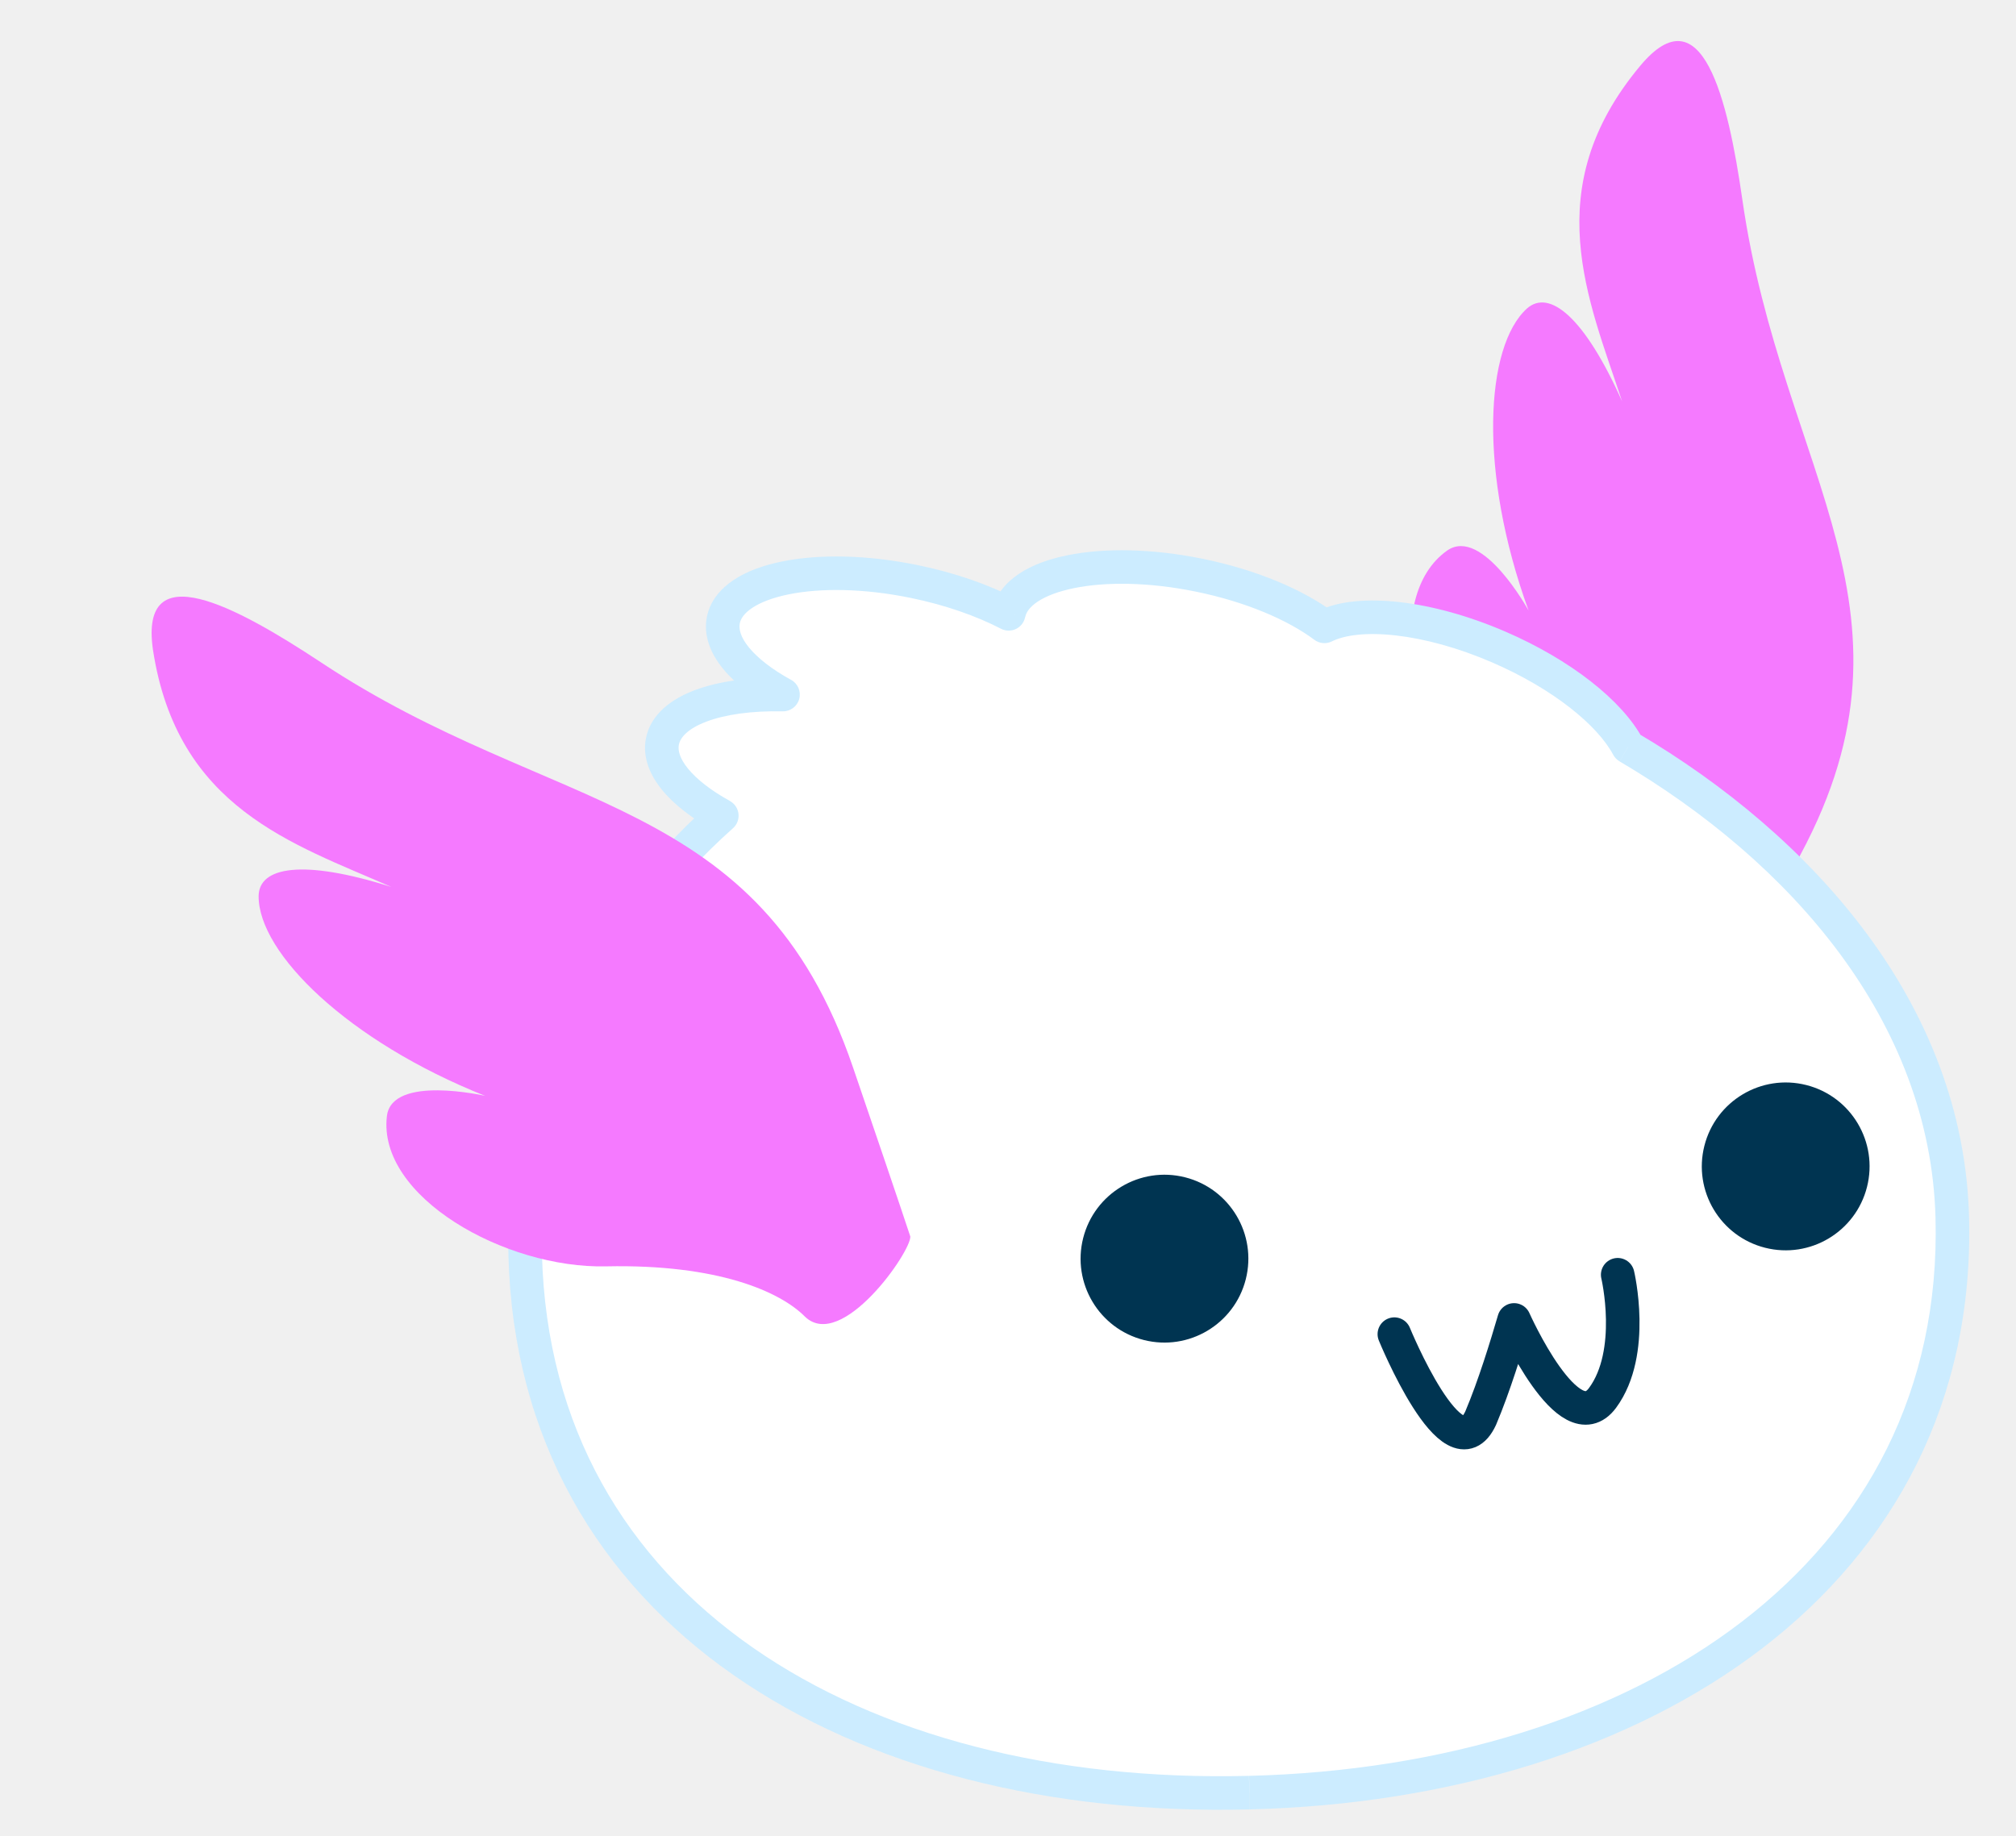
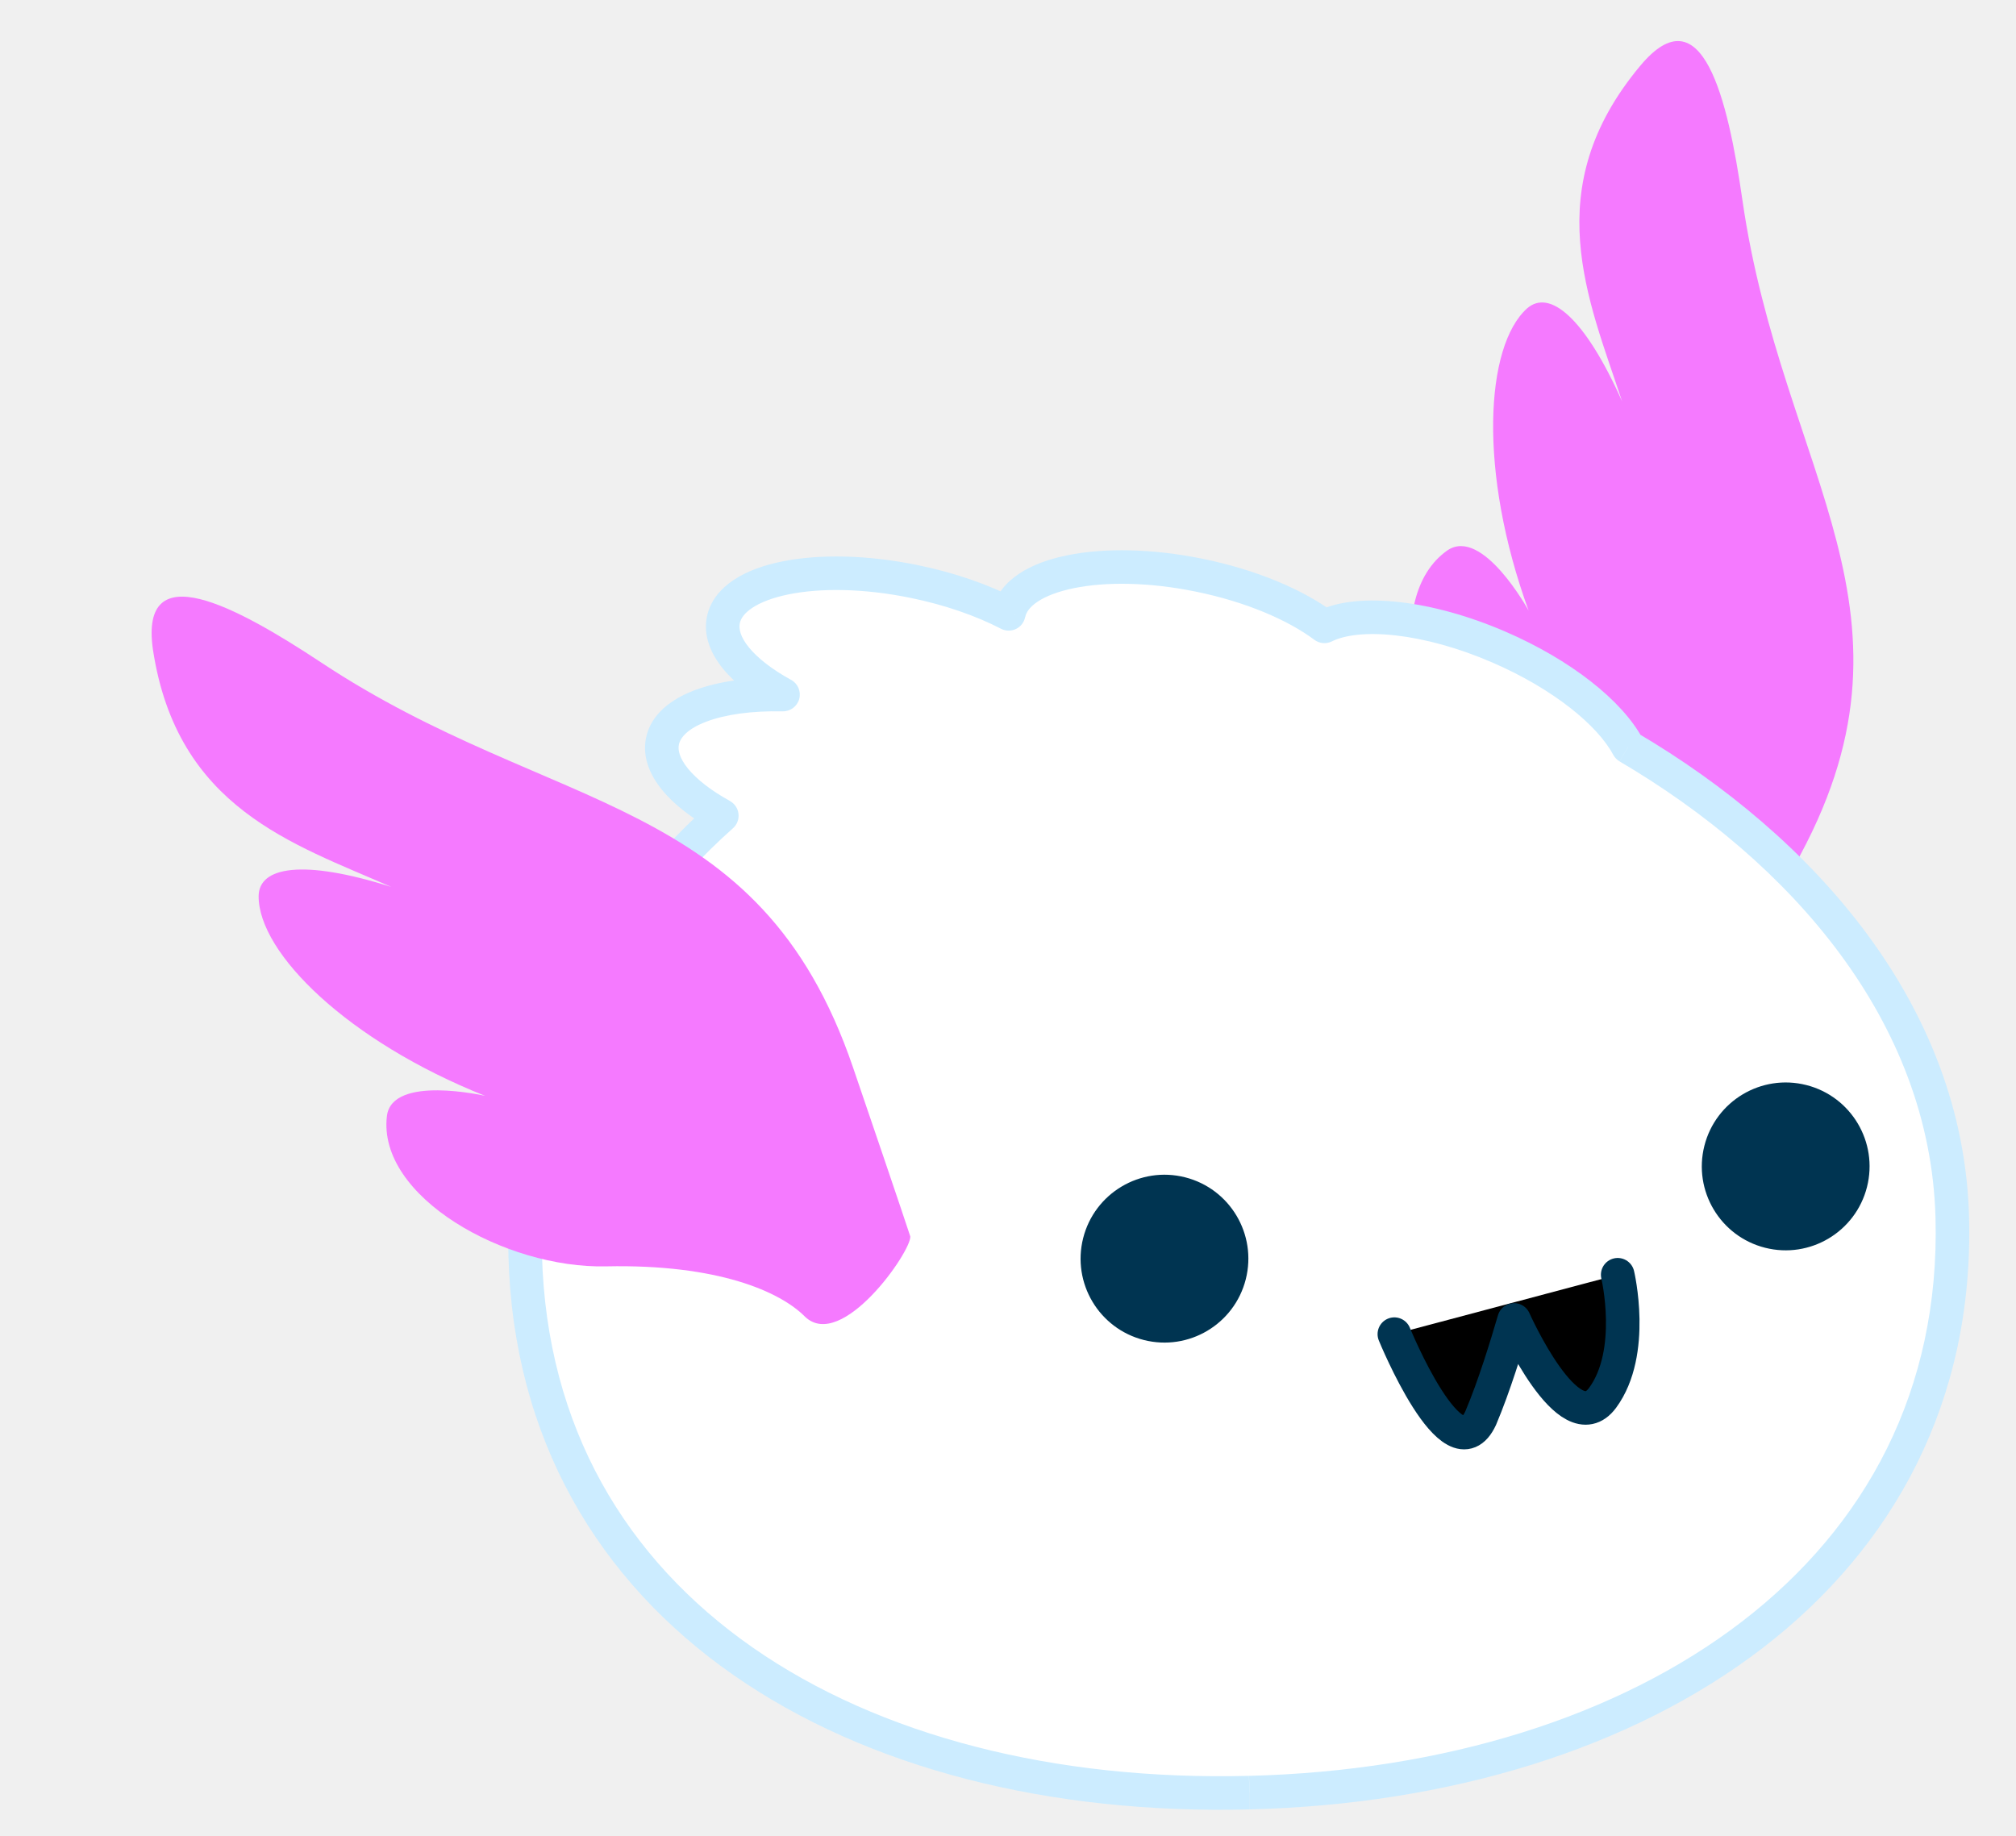
- <svg xmlns="http://www.w3.org/2000/svg" fill="none" viewBox="0 0 56 51">
+ <svg xmlns="http://www.w3.org/2000/svg" viewBox="0 0 56 51">
  <path fill="#F57AFF" d="M47.4 28.377s.317-.528 2.43-4.301c3.976-7.038-.33-10.864-1.431-18.527-.404-2.815-1.118-5.781-2.836-3.722-2.852 3.412-1.439 6.492-.504 9.325-1.051-2.358-2.026-3.128-2.643-2.582-1.159 1.047-1.361 4.527.045 8.392 0 0-1.279-2.34-2.257-1.671-1.838 1.295-.977 5.268.946 7.341 2.105 2.272 2.692 4.079 2.635 5.048-.043 1.419 3.338 1.002 3.616.697Z" />
  <path fill="#fff" fill-rule="evenodd" d="M21.749 19.295c-1.133-.622-1.796-1.388-1.656-2.073.232-1.139 2.599-1.619 5.287-1.071 1.004.204 1.91.523 2.64.902l.001-.003c.232-1.139 2.599-1.619 5.287-1.071 1.438.293 2.676.82 3.481 1.422.953-.474 2.869-.281 4.848.575 1.748.756 3.086 1.83 3.586 2.773 4.832 2.841 8.857 7.386 9.006 13.07.262 9.899-8.579 15.705-19.522 15.981-10.943.276-19.855-5.03-20.116-14.929-.128-4.845 1.985-9.114 5.461-12.211-1.129-.621-1.789-1.386-1.65-2.069.174-.853 1.543-1.336 3.348-1.296Z" clip-rule="evenodd" />
  <path fill="#CCECFF" d="m21.749 19.295-.01.466a.466.466 0 0 0 .235-.875l-.224.409Zm-1.656-2.073-.457-.093.457.093Zm5.287-1.071-.093.457.093-.457Zm2.64.902-.215.414a.466.466 0 0 0 .671-.322l-.457-.092Zm.001-.003-.457-.093-0.0.001.457.092Zm5.287-1.071.093-.457-.093.457Zm3.481 1.422-.279.373a.466.466 0 0 0 .487.044l-.208-.417Zm4.848.575-.185.428.185-.428Zm3.586 2.773-.412.218a.467.467 0 0 0 .176.183l.236-.402Zm9.006 13.07-.466.012v0l.466-.012ZM34.706 49.8l-.012-.466.012.466ZM14.59 34.871l.466-.012-.466.012Zm5.461-12.211.31.348a.466.466 0 0 0-.086-.756l-.225.408Zm-1.65-2.069.457.093-.457-.093Zm3.573-1.704c-.535-.294-.929-.606-1.169-.899-.241-.295-.286-.519-.255-.672l-.913-.186c-.108.531.108 1.033.447 1.448.34.417.844.798 1.442 1.127l.448-.817Zm-1.424-1.571c.026-.129.119-.278.347-.43.23-.153.57-.285 1.012-.375.882-.179 2.081-.168 3.378.097l.186-.913c-1.39-.283-2.718-.306-3.75-.097-.515.104-.979.271-1.341.512-.365.242-.655.579-.745 1.02l.913.186Zm4.737-.708c.967.197 1.831.503 2.519.859l.429-.827c-.773-.401-1.721-.733-2.762-.945l-.186.913Zm3.19.538.001-.004-.914-.184-.001.003.914.184Zm.001-.003c.026-.129.119-.278.347-.43.23-.153.57-.285 1.012-.375.882-.179 2.081-.168 3.378.097l.186-.913c-1.39-.283-2.718-.306-3.75-.097-.515.104-.979.271-1.341.512-.365.242-.655.579-.745 1.02l.913.186Zm4.737-.708c1.39.283 2.559.789 3.295 1.339l.558-.747c-.874-.653-2.182-1.203-3.667-1.505l-.186.913Zm3.782 1.383c.359-.179.971-.257 1.779-.165.794.09 1.723.339 2.676.751l.37-.855c-1.026-.444-2.044-.72-2.941-.822-.882-.1-1.705-.039-2.3.257l.415.834Zm4.455.586c1.707.738 2.931 1.757 3.359 2.564l.824-.436c-.572-1.079-2.023-2.209-3.813-2.983l-.37.855Zm3.535 2.747c4.763 2.801 8.634 7.224 8.777 12.681l.932-.024c-.155-5.912-4.335-10.578-9.236-13.46l-.472.803Zm8.777 12.681c.127 4.79-1.941 8.578-5.377 11.217-3.449 2.649-8.292 4.149-13.691 4.285l.024.932c5.544-.14 10.593-1.681 14.235-4.478 3.655-2.807 5.876-6.871 5.741-11.981l-.932.025ZM34.694 49.334c-5.399.136-10.258-1.106-13.785-3.565-3.514-2.449-5.727-6.116-5.854-10.91l-.932.025c.135 5.105 2.509 9.041 6.252 11.65 3.73 2.6 8.799 3.872 14.342 3.732l-.024-.932ZM15.056 34.859c-.124-4.693 1.92-8.835 5.305-11.851l-.62-.696c-3.566 3.178-5.749 7.574-5.617 12.572l.932-.025Zm2.889-14.361c-.108.53.107 1.031.445 1.445.339.416.841.797 1.437 1.125l.449-.817c-.533-.293-.925-.605-1.164-.897-.24-.295-.285-.517-.254-.67l-.913-.186Zm3.816-1.668c-.94-.021-1.798.093-2.461.343-.646.243-1.22.664-1.355 1.326l.913.186c.039-.191.236-.439.77-.64.516-.195 1.246-.302 2.111-.283l.021-.932Z" />
  <path stroke="#003451" stroke-linecap="round" stroke-linejoin="round" stroke-width=".932" d="M38.732 37.063s1.63 3.988 2.398 2.333c.375-.886.714-1.997.928-2.728 0 0 1.525 3.43 2.458 2.165.932-1.266.42-3.42.42-3.42" />
  <path fill="#003451" d="M31.774 37.226c1.247.316 2.515-.44 2.831-1.688.316-1.248-.439-2.516-1.686-2.832-1.247-.316-2.514.44-2.831 1.688-.316 1.248.439 2.516 1.686 2.832Zm17.256-2.563c1.247.316 2.515-.44 2.831-1.688.316-1.248-.439-2.516-1.686-2.832-1.247-.316-2.515.44-2.831 1.688-.316 1.248.439 2.516 1.686 2.832Z" />
  <path fill="#F57AFF" d="M25.285 34.346s-.187-.584-1.59-4.693c-2.612-7.657-8.332-6.978-14.78-11.253-2.369-1.565-5.046-3.003-4.667-.355.67 4.407 3.887 5.392 6.62 6.594-2.456-.779-3.681-.562-3.684.26-.002 1.577 2.474 4.024 6.292 5.545 0 0-2.595-.599-2.729.565-.263 2.235 3.278 4.236 6.091 4.171 3.108-.066 4.834.702 5.524 1.399 1.018.973 2.958-1.821 2.924-2.232Z" />
</svg>
